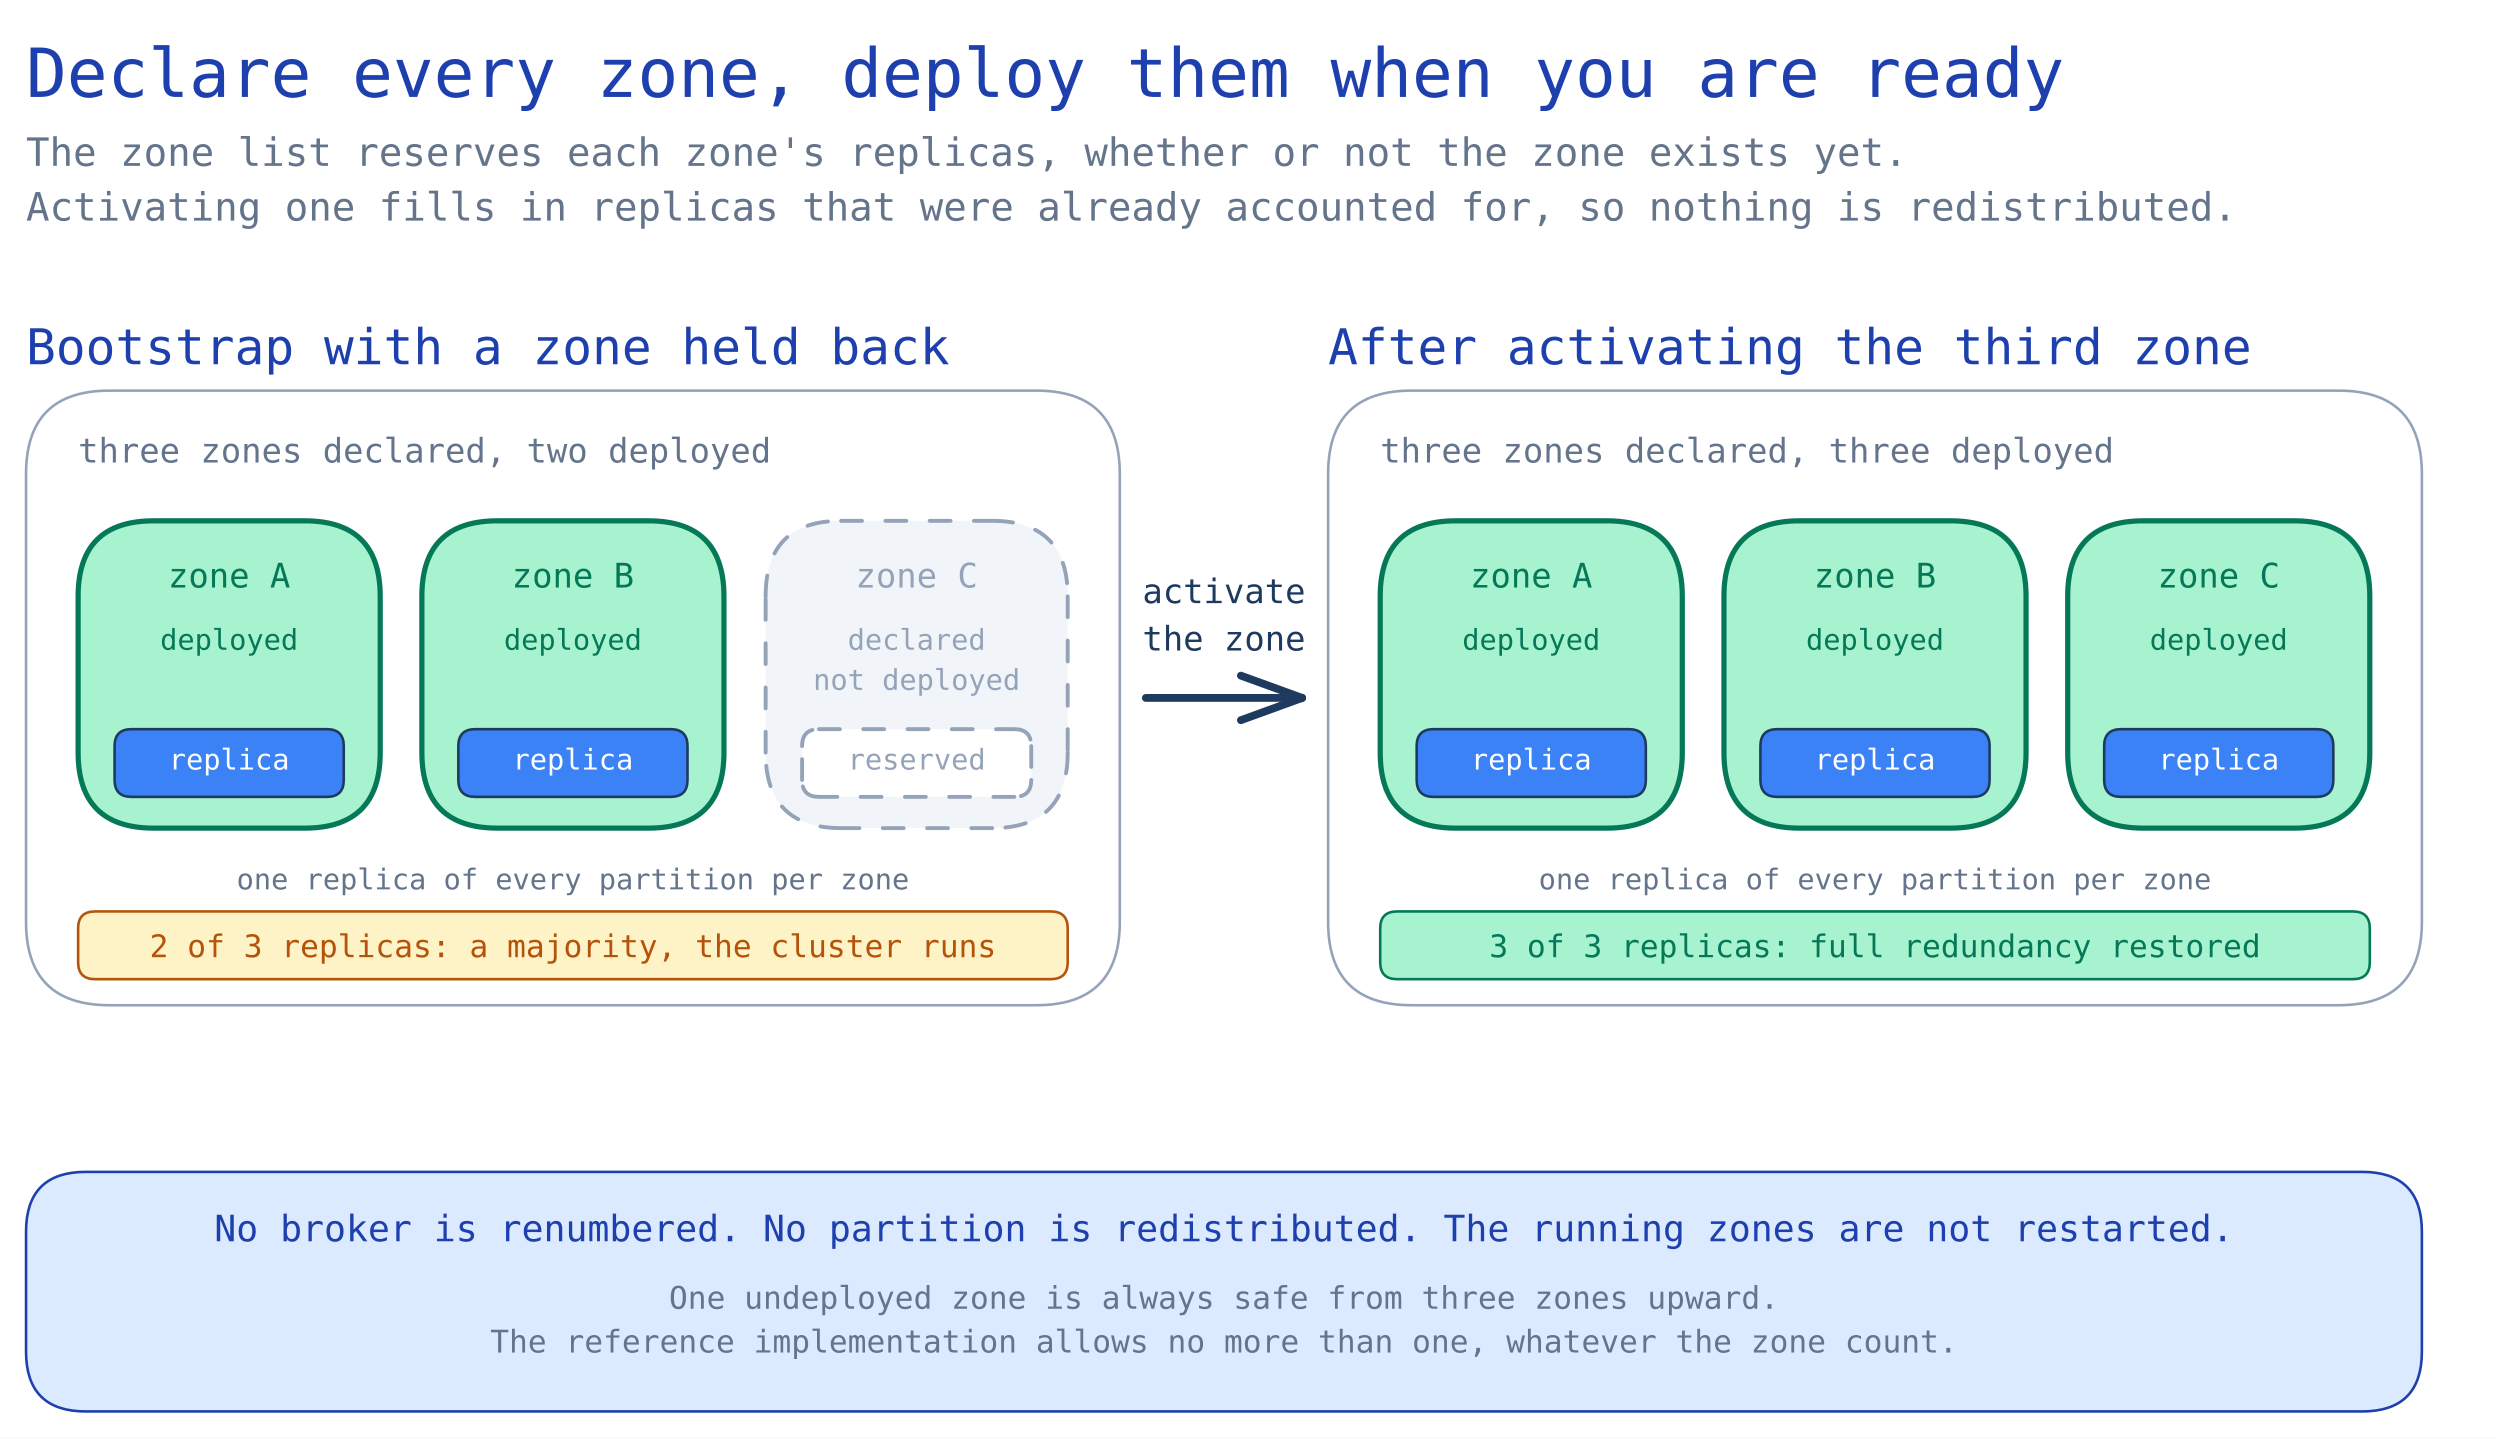
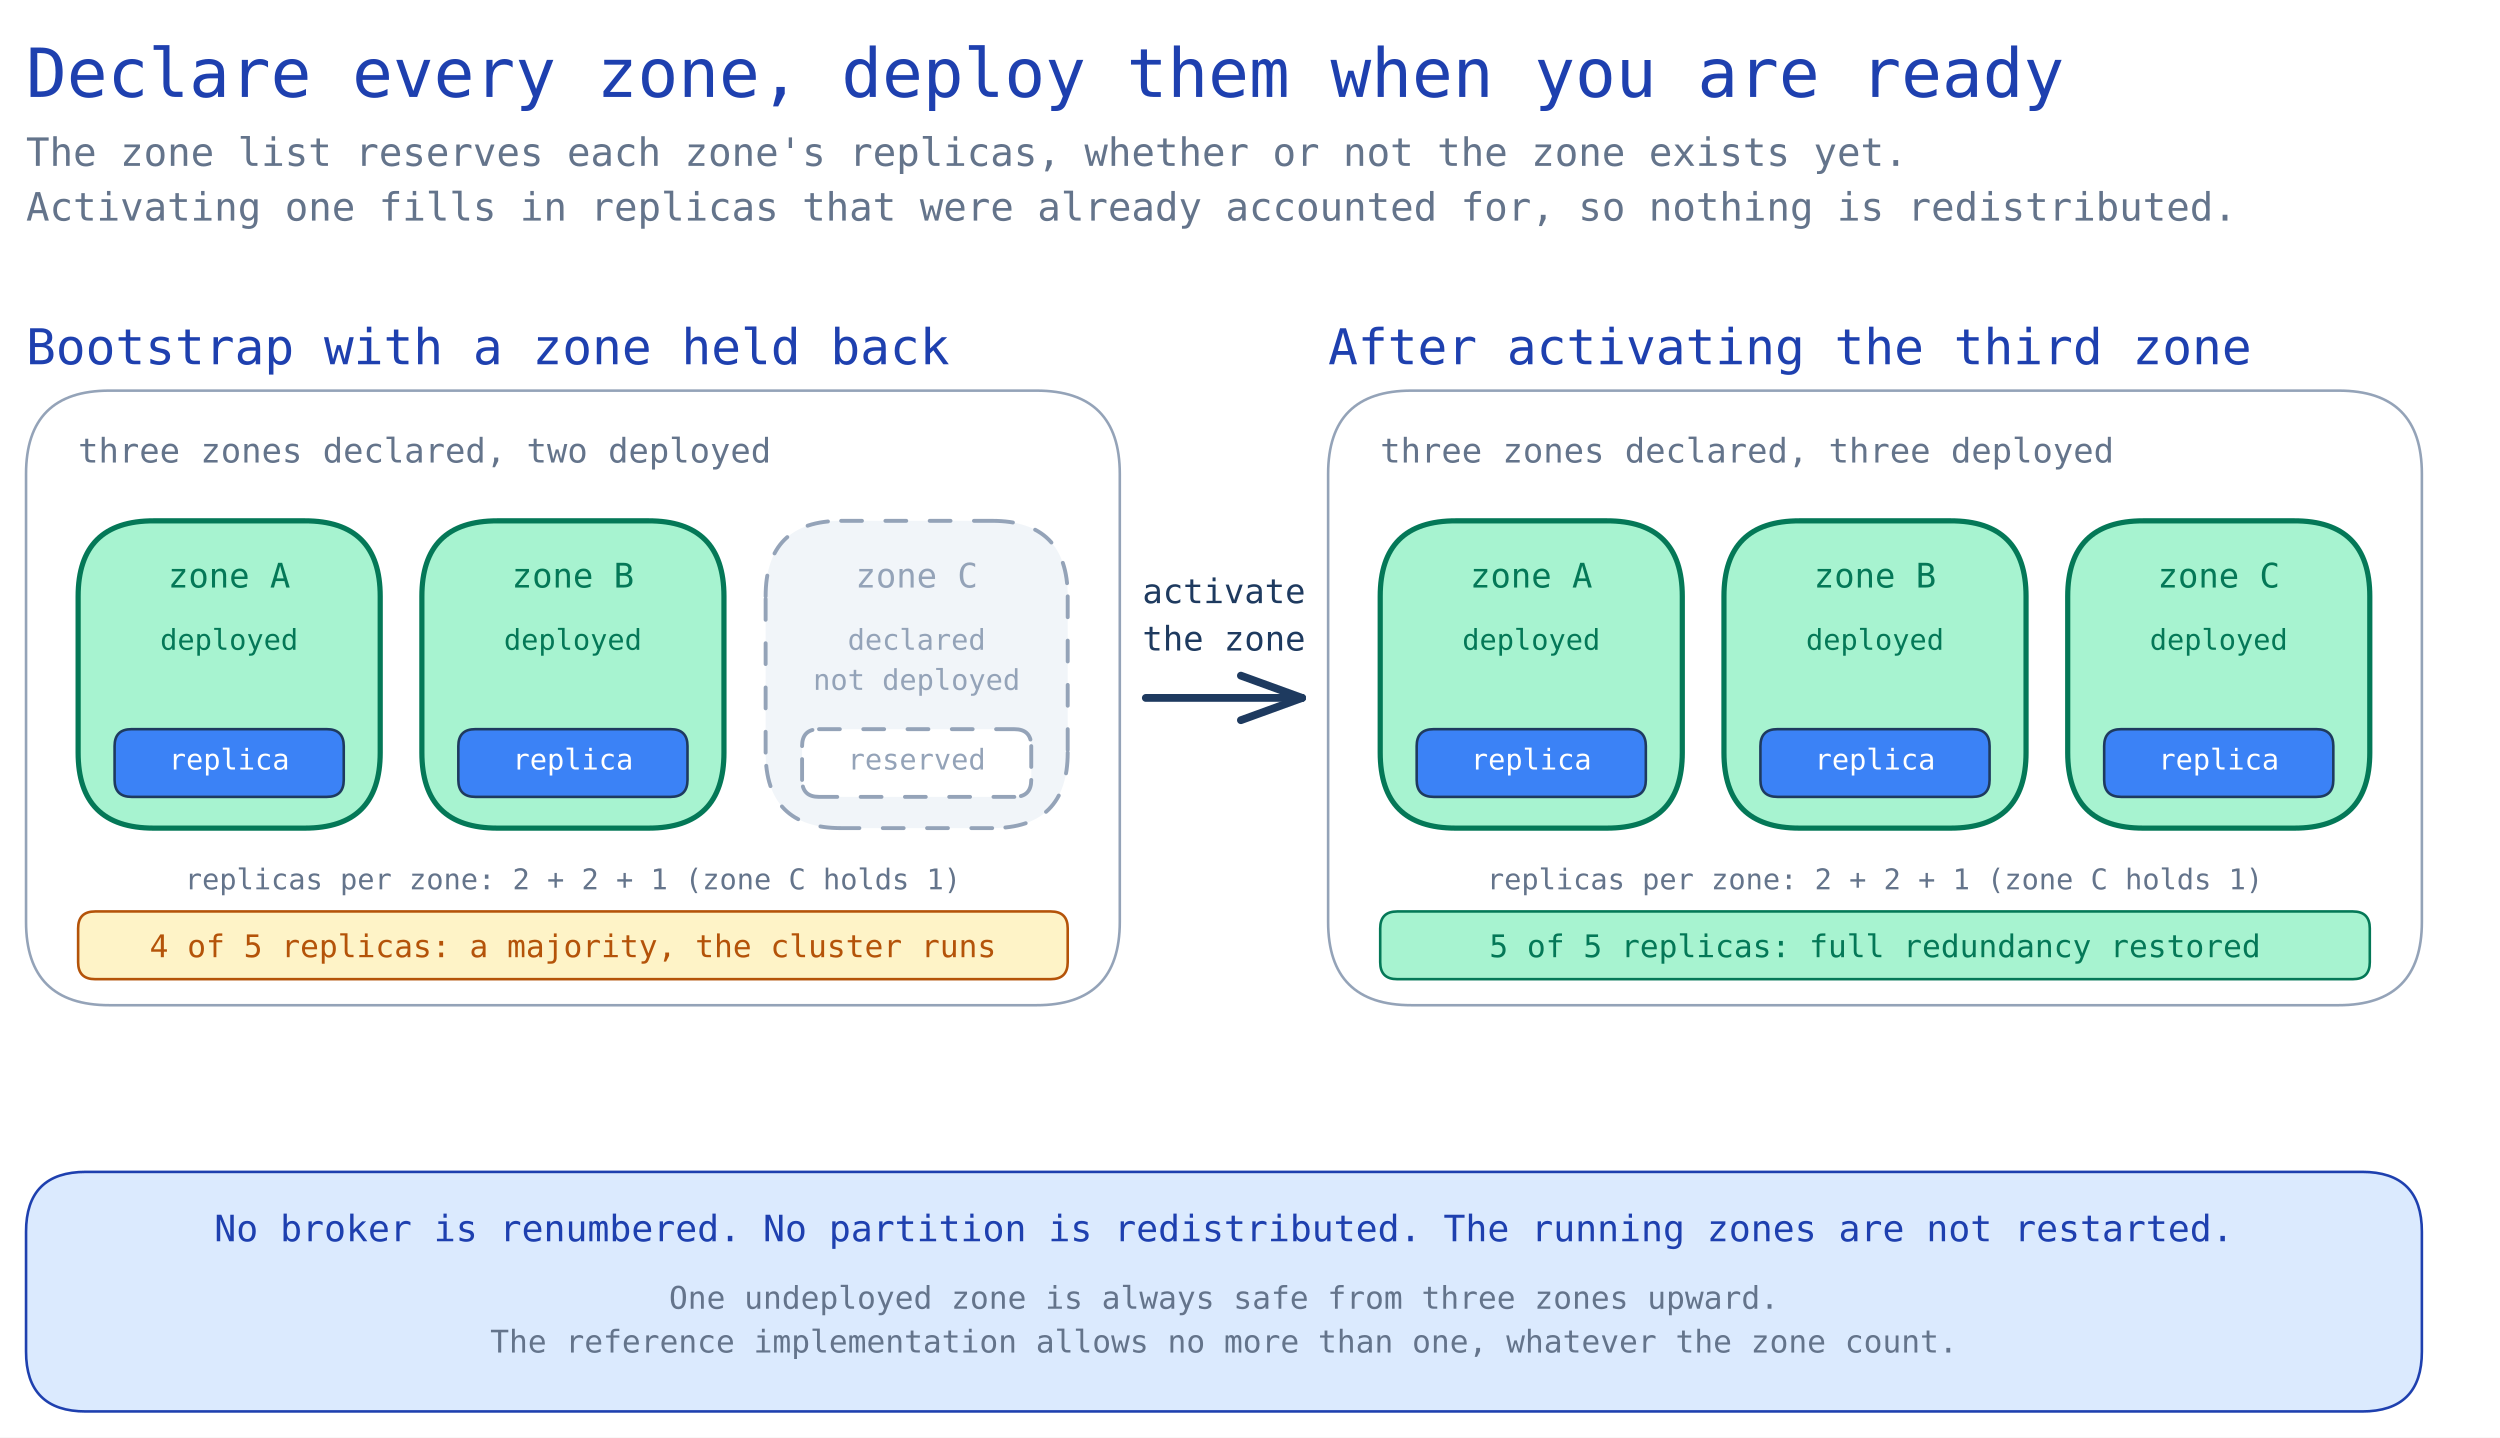
<svg xmlns="http://www.w3.org/2000/svg" version="1.1" viewBox="0 0 960 552">
  <defs />
  <rect x="0" y="0" width="960" height="552" fill="#ffffff" />
  <g transform="translate(10 10) rotate(0 450 20)">
    <text x="0" y="27.214" font-family="ui-monospace, SFMono-Regular, Menlo, Consolas, monospace" font-size="26px" fill="#1e40af" text-anchor="start" style="white-space: pre;" direction="ltr" dominant-baseline="alphabetic">Declare every zone, deploy them when you are ready</text>
  </g>
  <g transform="translate(10 48) rotate(0 470 23)">
    <text x="0" y="15.7" font-family="ui-monospace, SFMono-Regular, Menlo, Consolas, monospace" font-size="15px" fill="#64748b" text-anchor="start" style="white-space: pre;" direction="ltr" dominant-baseline="alphabetic">The zone list reserves each zone's replicas, whether or not the zone exists yet.</text>
    <text x="0" y="36.7" font-family="ui-monospace, SFMono-Regular, Menlo, Consolas, monospace" font-size="15px" fill="#64748b" text-anchor="start" style="white-space: pre;" direction="ltr" dominant-baseline="alphabetic">Activating one fills in replicas that were already accounted for, so nothing is redistributed.</text>
  </g>
  <g transform="translate(10 120) rotate(0 210 15)">
    <text x="0" y="19.887" font-family="ui-monospace, SFMono-Regular, Menlo, Consolas, monospace" font-size="19px" fill="#1e40af" text-anchor="start" style="white-space: pre;" direction="ltr" dominant-baseline="alphabetic">Bootstrap with a zone held back</text>
  </g>
  <g stroke-linecap="round" transform="translate(10 150) rotate(0 210 118)">
    <path d="M32 0 C143.77 0, 255.53 0, 388 0 C409.33 0, 420 10.67, 420 32 C420 82.78, 420 133.55, 420 204 C420 225.33, 409.33 236, 388 236 C315.49 236, 242.99 236, 32 236 C10.67 236, 0 225.33, 0 204 C0 155.51, 0 107.02, 0 32 C0 10.67, 10.67 0, 32 0" stroke="none" stroke-width="0" fill="#ffffff" />
    <path d="M32 0 C173.78 0, 315.56 0, 388 0 M32 0 C159.58 0, 287.15 0, 388 0 M388 0 C409.33 0, 420 10.67, 420 32 M388 0 C409.33 0, 420 10.67, 420 32 M420 32 C420 71.14, 420 110.27, 420 204 M420 32 C420 92.12, 420 152.24, 420 204 M420 204 C420 225.33, 409.33 236, 388 236 M420 204 C420 225.33, 409.33 236, 388 236 M388 236 C286.67 236, 185.34 236, 32 236 M388 236 C307.15 236, 226.3 236, 32 236 M32 236 C10.67 236, 0 225.33, 0 204 M32 236 C10.67 236, 0 225.33, 0 204 M0 204 C0 161.36, 0 118.71, 0 32 M0 204 C0 147.95, 0 91.91, 0 32 M0 32 C0 10.67, 10.67 0, 32 0 M0 32 C0 10.67, 10.67 0, 32 0" stroke="#94a3b8" stroke-width="1" fill="none" />
  </g>
  <g transform="translate(30 164) rotate(0 190 11)">
    <text x="0" y="13.607" font-family="ui-monospace, SFMono-Regular, Menlo, Consolas, monospace" font-size="13px" fill="#64748b" text-anchor="start" style="white-space: pre;" direction="ltr" dominant-baseline="alphabetic">three zones declared, two deployed</text>
  </g>
  <g stroke-linecap="round" transform="translate(30 200) rotate(0 58 59)">
    <path d="M29 0 C51.85 0, 74.69 0, 87 0 C106.33 0, 116 9.67, 116 29 C116 52.8, 116 76.6, 116 89 C116 108.33, 106.33 118, 87 118 C66.97 118, 46.94 118, 29 118 C9.67 118, 0 108.33, 0 89 C0 73.71, 0 58.41, 0 29 C0 9.67, 9.67 0, 29 0" stroke="none" stroke-width="0" fill="#a7f3d0" />
    <path d="M29 0 C52.1 0, 75.2 0, 87 0 M29 0 C43.29 0, 57.57 0, 87 0 M87 0 C106.33 0, 116 9.67, 116 29 M87 0 C106.33 0, 116 9.67, 116 29 M116 29 C116 46.85, 116 64.71, 116 89 M116 29 C116 47.46, 116 65.92, 116 89 M116 89 C116 108.33, 106.33 118, 87 118 M116 89 C116 108.33, 106.33 118, 87 118 M87 118 C66.86 118, 46.71 118, 29 118 M87 118 C70.16 118, 53.31 118, 29 118 M29 118 C9.67 118, 0 108.33, 0 89 M29 118 C9.67 118, 0 108.33, 0 89 M0 89 C0 65.29, 0 41.58, 0 29 M0 89 C0 75.11, 0 61.22, 0 29 M0 29 C0 9.67, 9.67 0, 29 0 M0 29 C0 9.67, 9.67 0, 29 0" stroke="#047857" stroke-width="2" fill="none" />
  </g>
  <g transform="translate(30 212) rotate(0 58 11)">
    <text x="58" y="13.607" font-family="ui-monospace, SFMono-Regular, Menlo, Consolas, monospace" font-size="13px" fill="#047857" text-anchor="middle" style="white-space: pre;" direction="ltr" dominant-baseline="alphabetic">zone A</text>
  </g>
  <g transform="translate(30 238) rotate(0 58 9.5)">
    <text x="58" y="11.513" font-family="ui-monospace, SFMono-Regular, Menlo, Consolas, monospace" font-size="11px" fill="#047857" text-anchor="middle" style="white-space: pre;" direction="ltr" dominant-baseline="alphabetic">deployed</text>
  </g>
  <g stroke-linecap="round" transform="translate(44 280) rotate(0 44 13)">
    <path d="M6.5 0 C30.03 0, 53.57 0, 81.5 0 C85.83 0, 88 2.17, 88 6.5 C88 11.03, 88 15.57, 88 19.5 C88 23.83, 85.83 26, 81.5 26 C54.66 26, 27.82 26, 6.5 26 C2.17 26, 0 23.83, 0 19.5 C0 15.41, 0 11.33, 0 6.5 C0 2.17, 2.17 0, 6.5 0" stroke="none" stroke-width="0" fill="#3b82f6" />
    <path d="M6.5 0 C36.37 0, 66.25 0, 81.5 0 M6.5 0 C27.37 0, 48.24 0, 81.5 0 M81.5 0 C85.83 0, 88 2.17, 88 6.5 M81.5 0 C85.83 0, 88 2.17, 88 6.5 M88 6.5 C88 9.13, 88 11.77, 88 19.5 M88 6.5 C88 9.68, 88 12.86, 88 19.5 M88 19.5 C88 23.83, 85.83 26, 81.5 26 M88 19.5 C88 23.83, 85.83 26, 81.5 26 M81.5 26 C63.4 26, 45.3 26, 6.5 26 M81.5 26 C52.6 26, 23.7 26, 6.5 26 M6.5 26 C2.17 26, 0 23.83, 0 19.5 M6.5 26 C2.17 26, 0 23.83, 0 19.5 M0 19.5 C0 15.39, 0 11.28, 0 6.5 M0 19.5 C0 15.73, 0 11.96, 0 6.5 M0 6.5 C0 2.17, 2.17 0, 6.5 0 M0 6.5 C0 2.17, 2.17 0, 6.5 0" stroke="#1e3a5f" stroke-width="1" fill="none" />
  </g>
  <g transform="translate(30 284) rotate(0 58 9.5)">
    <text x="58" y="11.513" font-family="ui-monospace, SFMono-Regular, Menlo, Consolas, monospace" font-size="11px" fill="#ffffff" text-anchor="middle" style="white-space: pre;" direction="ltr" dominant-baseline="alphabetic">replica</text>
  </g>
  <g stroke-linecap="round" transform="translate(162 200) rotate(0 58 59)">
    <path d="M29 0 C51.84 0, 74.67 0, 87 0 C106.33 0, 116 9.67, 116 29 C116 44.01, 116 59.02, 116 89 C116 108.33, 106.33 118, 87 118 C69.62 118, 52.25 118, 29 118 C9.67 118, 0 108.33, 0 89 C0 71.76, 0 54.52, 0 29 C0 9.67, 9.67 0, 29 0" stroke="none" stroke-width="0" fill="#a7f3d0" />
    <path d="M29 0 C52.1 0, 75.21 0, 87 0 M29 0 C50.24 0, 71.49 0, 87 0 M87 0 C106.33 0, 116 9.67, 116 29 M87 0 C106.33 0, 116 9.67, 116 29 M116 29 C116 45.35, 116 61.71, 116 89 M116 29 C116 41.17, 116 53.34, 116 89 M116 89 C116 108.33, 106.33 118, 87 118 M116 89 C116 108.33, 106.33 118, 87 118 M87 118 C69.37 118, 51.73 118, 29 118 M87 118 C72.58 118, 58.16 118, 29 118 M29 118 C9.67 118, 0 108.33, 0 89 M29 118 C9.67 118, 0 108.33, 0 89 M0 89 C0 73.2, 0 57.41, 0 29 M0 89 C0 65.26, 0 41.52, 0 29 M0 29 C0 9.67, 9.67 0, 29 0 M0 29 C0 9.67, 9.67 0, 29 0" stroke="#047857" stroke-width="2" fill="none" />
  </g>
  <g transform="translate(162 212) rotate(0 58 11)">
    <text x="58" y="13.607" font-family="ui-monospace, SFMono-Regular, Menlo, Consolas, monospace" font-size="13px" fill="#047857" text-anchor="middle" style="white-space: pre;" direction="ltr" dominant-baseline="alphabetic">zone B</text>
  </g>
  <g transform="translate(162 238) rotate(0 58 9.5)">
    <text x="58" y="11.513" font-family="ui-monospace, SFMono-Regular, Menlo, Consolas, monospace" font-size="11px" fill="#047857" text-anchor="middle" style="white-space: pre;" direction="ltr" dominant-baseline="alphabetic">deployed</text>
  </g>
  <g stroke-linecap="round" transform="translate(176 280) rotate(0 44 13)">
    <path d="M6.5 0 C30.02 0, 53.55 0, 81.5 0 C85.83 0, 88 2.17, 88 6.5 C88 9.13, 88 11.76, 88 19.5 C88 23.83, 85.83 26, 81.5 26 C58.09 26, 34.68 26, 6.5 26 C2.17 26, 0 23.83, 0 19.5 C0 14.99, 0 10.48, 0 6.5 C0 2.17, 2.17 0, 6.5 0" stroke="none" stroke-width="0" fill="#3b82f6" />
    <path d="M6.5 0 C36.38 0, 66.25 0, 81.5 0 M6.5 0 C36.37 0, 66.24 0, 81.5 0 M81.5 0 C85.83 0, 88 2.17, 88 6.5 M81.5 0 C85.83 0, 88 2.17, 88 6.5 M88 6.5 C88 11.41, 88 16.32, 88 19.5 M88 6.5 C88 10.92, 88 15.34, 88 19.5 M88 19.5 C88 23.83, 85.83 26, 81.5 26 M88 19.5 C88 23.83, 85.83 26, 81.5 26 M81.5 26 C51.64 26, 21.79 26, 6.5 26 M81.5 26 C55.74 26, 29.97 26, 6.5 26 M6.5 26 C2.17 26, 0 23.83, 0 19.5 M6.5 26 C2.17 26, 0 23.83, 0 19.5 M0 19.5 C0 14.51, 0 9.51, 0 6.5 M0 19.5 C0 16.2, 0 12.89, 0 6.5 M0 6.5 C0 2.17, 2.17 0, 6.5 0 M0 6.5 C0 2.17, 2.17 0, 6.5 0" stroke="#1e3a5f" stroke-width="1" fill="none" />
  </g>
  <g transform="translate(162 284) rotate(0 58 9.5)">
    <text x="58" y="11.513" font-family="ui-monospace, SFMono-Regular, Menlo, Consolas, monospace" font-size="11px" fill="#ffffff" text-anchor="middle" style="white-space: pre;" direction="ltr" dominant-baseline="alphabetic">replica</text>
  </g>
  <g stroke-linecap="round" transform="translate(294 200) rotate(0 58 59)">
    <path d="M29 0 C44.12 0, 59.25 0, 87 0 C106.33 0, 116 9.67, 116 29 C116 47.63, 116 66.27, 116 89 C116 108.33, 106.33 118, 87 118 C67.78 118, 48.56 118, 29 118 C9.67 118, 0 108.33, 0 89 C0 75.79, 0 62.58, 0 29 C0 9.67, 9.67 0, 29 0" stroke="none" stroke-width="0" fill="#f1f5f9" />
    <path d="M29 0 C52.11 0, 75.21 0, 87 0 M87 0 C106.33 0, 116 9.67, 116 29 M116 29 C116 52.84, 116 76.68, 116 89 M116 89 C116 108.33, 106.33 118, 87 118 M87 118 C72.64 118, 58.28 118, 29 118 M29 118 C9.67 118, 0 108.33, 0 89 M0 89 C0 67.77, 0 46.55, 0 29 M0 29 C0 9.67, 9.67 0, 29 0" stroke="#94a3b8" stroke-width="1.5" fill="none" stroke-dasharray="8 9" />
  </g>
  <g transform="translate(294 212) rotate(0 58 11)">
    <text x="58" y="13.607" font-family="ui-monospace, SFMono-Regular, Menlo, Consolas, monospace" font-size="13px" fill="#94a3b8" text-anchor="middle" style="white-space: pre;" direction="ltr" dominant-baseline="alphabetic">zone C</text>
  </g>
  <g transform="translate(294 238) rotate(0 58 17)">
    <text x="58" y="11.513" font-family="ui-monospace, SFMono-Regular, Menlo, Consolas, monospace" font-size="11px" fill="#94a3b8" text-anchor="middle" style="white-space: pre;" direction="ltr" dominant-baseline="alphabetic">declared</text>
    <text x="58" y="26.913" font-family="ui-monospace, SFMono-Regular, Menlo, Consolas, monospace" font-size="11px" fill="#94a3b8" text-anchor="middle" style="white-space: pre;" direction="ltr" dominant-baseline="alphabetic">not deployed</text>
  </g>
  <g stroke-linecap="round" transform="translate(308 280) rotate(0 44 13)">
    <path d="M6.5 0 C33.11 0, 59.72 0, 81.5 0 C85.83 0, 88 2.17, 88 6.5 C88 11.26, 88 16.02, 88 19.5 C88 23.83, 85.83 26, 81.5 26 C62.58 26, 43.67 26, 6.5 26 C2.17 26, 0 23.83, 0 19.5 C0 16.86, 0 14.23, 0 6.5 C0 2.17, 2.17 0, 6.5 0" stroke="none" stroke-width="0" fill="#ffffff" />
    <path d="M6.5 0 C36.38 0, 66.26 0, 81.5 0 M81.5 0 C85.83 0, 88 2.17, 88 6.5 M88 6.5 C88 10.73, 88 14.96, 88 19.5 M88 19.5 C88 23.83, 85.83 26, 81.5 26 M81.5 26 C55.05 26, 28.61 26, 6.5 26 M6.5 26 C2.17 26, 0 23.83, 0 19.5 M0 19.5 C0 14.77, 0 10.03, 0 6.5 M0 6.5 C0 2.17, 2.17 0, 6.5 0" stroke="#94a3b8" stroke-width="1.5" fill="none" stroke-dasharray="8 9" />
  </g>
  <g transform="translate(294 284) rotate(0 58 9.5)">
    <text x="58" y="11.513" font-family="ui-monospace, SFMono-Regular, Menlo, Consolas, monospace" font-size="11px" fill="#94a3b8" text-anchor="middle" style="white-space: pre;" direction="ltr" dominant-baseline="alphabetic">reserved</text>
  </g>
  <g transform="translate(30 330) rotate(0 190 9.5)">
-     <text x="190" y="11.513" font-family="ui-monospace, SFMono-Regular, Menlo, Consolas, monospace" font-size="11px" fill="#64748b" text-anchor="middle" style="white-space: pre;" direction="ltr" dominant-baseline="alphabetic">one replica of every partition per zone</text>
+     <text x="190" y="11.513" font-family="ui-monospace, SFMono-Regular, Menlo, Consolas, monospace" font-size="11px" fill="#64748b" text-anchor="middle" style="white-space: pre;" direction="ltr" dominant-baseline="alphabetic">replicas per zone: 2 + 2 + 1  (zone C holds 1)</text>
  </g>
  <g stroke-linecap="round" transform="translate(30 350) rotate(0 190 13)">
    <path d="M6.5 0 C92.16 0, 177.81 0, 373.5 0 C377.83 0, 380 2.17, 380 6.5 C380 9.2, 380 11.91, 380 19.5 C380 23.83, 377.83 26, 373.5 26 C271.16 26, 168.82 26, 6.5 26 C2.17 26, 0 23.83, 0 19.5 C0 16.4, 0 13.3, 0 6.5 C0 2.17, 2.17 0, 6.5 0" stroke="none" stroke-width="0" fill="#fef3c7" />
    <path d="M6.5 0 C152.72 0, 298.94 0, 373.5 0 M6.5 0 C135 0, 263.5 0, 373.5 0 M373.5 0 C377.83 0, 380 2.17, 380 6.5 M373.5 0 C377.83 0, 380 2.17, 380 6.5 M380 6.5 C380 9.85, 380 13.2, 380 19.5 M380 6.5 C380 11.34, 380 16.18, 380 19.5 M380 19.5 C380 23.83, 377.83 26, 373.5 26 M380 19.5 C380 23.83, 377.83 26, 373.5 26 M373.5 26 C282.17 26, 190.85 26, 6.5 26 M373.5 26 C227.93 26, 82.36 26, 6.5 26 M6.5 26 C2.17 26, 0 23.83, 0 19.5 M6.5 26 C2.17 26, 0 23.83, 0 19.5 M0 19.5 C0 14.65, 0 9.8, 0 6.5 M0 19.5 C0 15.9, 0 12.3, 0 6.5 M0 6.5 C0 2.17, 2.17 0, 6.5 0 M0 6.5 C0 2.17, 2.17 0, 6.5 0" stroke="#b45309" stroke-width="1" fill="none" />
  </g>
  <g transform="translate(30 355) rotate(0 190 10)">
-     <text x="190" y="12.56" font-family="ui-monospace, SFMono-Regular, Menlo, Consolas, monospace" font-size="12px" fill="#b45309" text-anchor="middle" style="white-space: pre;" direction="ltr" dominant-baseline="alphabetic">2 of 3 replicas: a majority, the cluster runs</text>
+     <text x="190" y="12.56" font-family="ui-monospace, SFMono-Regular, Menlo, Consolas, monospace" font-size="12px" fill="#b45309" text-anchor="middle" style="white-space: pre;" direction="ltr" dominant-baseline="alphabetic">4 of 5 replicas: a majority, the cluster runs</text>
  </g>
  <g transform="translate(510 120) rotate(0 210 15)">
    <text x="0" y="19.887" font-family="ui-monospace, SFMono-Regular, Menlo, Consolas, monospace" font-size="19px" fill="#1e40af" text-anchor="start" style="white-space: pre;" direction="ltr" dominant-baseline="alphabetic">After activating the third zone</text>
  </g>
  <g stroke-linecap="round" transform="translate(510 150) rotate(0 210 118)">
    <path d="M32 0 C157.78 0, 283.55 0, 388 0 C409.33 0, 420 10.67, 420 32 C420 93.95, 420 155.9, 420 204 C420 225.33, 409.33 236, 388 236 C284.26 236, 180.53 236, 32 236 C10.67 236, 0 225.33, 0 204 C0 152.74, 0 101.48, 0 32 C0 10.67, 10.67 0, 32 0" stroke="none" stroke-width="0" fill="#ffffff" />
    <path d="M32 0 C173.85 0, 315.7 0, 388 0 M32 0 C168.03 0, 304.06 0, 388 0 M388 0 C409.33 0, 420 10.67, 420 32 M388 0 C409.33 0, 420 10.67, 420 32 M420 32 C420 94.37, 420 156.75, 420 204 M420 32 C420 85.23, 420 138.46, 420 204 M420 204 C420 225.33, 409.33 236, 388 236 M420 204 C420 225.33, 409.33 236, 388 236 M388 236 C265.94 236, 143.87 236, 32 236 M388 236 C284.2 236, 180.41 236, 32 236 M32 236 C10.67 236, 0 225.33, 0 204 M32 236 C10.67 236, 0 225.33, 0 204 M0 204 C0 153.45, 0 102.89, 0 32 M0 204 C0 146.32, 0 88.64, 0 32 M0 32 C0 10.67, 10.67 0, 32 0 M0 32 C0 10.67, 10.67 0, 32 0" stroke="#94a3b8" stroke-width="1" fill="none" />
  </g>
  <g transform="translate(530 164) rotate(0 190 11)">
    <text x="0" y="13.607" font-family="ui-monospace, SFMono-Regular, Menlo, Consolas, monospace" font-size="13px" fill="#64748b" text-anchor="start" style="white-space: pre;" direction="ltr" dominant-baseline="alphabetic">three zones declared, three deployed</text>
  </g>
  <g stroke-linecap="round" transform="translate(530 200) rotate(0 58 59)">
    <path d="M29 0 C42.53 0, 56.06 0, 87 0 C106.33 0, 116 9.67, 116 29 C116 44.7, 116 60.39, 116 89 C116 108.33, 106.33 118, 87 118 C73.48 118, 59.96 118, 29 118 C9.67 118, 0 108.33, 0 89 C0 72.74, 0 56.48, 0 29 C0 9.67, 9.67 0, 29 0" stroke="none" stroke-width="0" fill="#a7f3d0" />
    <path d="M29 0 C52.11 0, 75.22 0, 87 0 M29 0 C44.66 0, 60.33 0, 87 0 M87 0 C106.33 0, 116 9.67, 116 29 M87 0 C106.33 0, 116 9.67, 116 29 M116 29 C116 42.96, 116 56.92, 116 89 M116 29 C116 45.05, 116 61.11, 116 89 M116 89 C116 108.33, 106.33 118, 87 118 M116 89 C116 108.33, 106.33 118, 87 118 M87 118 C75.08 118, 63.15 118, 29 118 M87 118 C66.42 118, 45.84 118, 29 118 M29 118 C9.67 118, 0 108.33, 0 89 M29 118 C9.67 118, 0 108.33, 0 89 M0 89 C0 74.53, 0 60.06, 0 29 M0 89 C0 74.54, 0 60.08, 0 29 M0 29 C0 9.67, 9.67 0, 29 0 M0 29 C0 9.67, 9.67 0, 29 0" stroke="#047857" stroke-width="2" fill="none" />
  </g>
  <g transform="translate(530 212) rotate(0 58 11)">
    <text x="58" y="13.607" font-family="ui-monospace, SFMono-Regular, Menlo, Consolas, monospace" font-size="13px" fill="#047857" text-anchor="middle" style="white-space: pre;" direction="ltr" dominant-baseline="alphabetic">zone A</text>
  </g>
  <g transform="translate(530 238) rotate(0 58 9.5)">
    <text x="58" y="11.513" font-family="ui-monospace, SFMono-Regular, Menlo, Consolas, monospace" font-size="11px" fill="#047857" text-anchor="middle" style="white-space: pre;" direction="ltr" dominant-baseline="alphabetic">deployed</text>
  </g>
  <g stroke-linecap="round" transform="translate(544 280) rotate(0 44 13)">
    <path d="M6.5 0 C32.99 0, 59.47 0, 81.5 0 C85.83 0, 88 2.17, 88 6.5 C88 9.28, 88 12.06, 88 19.5 C88 23.83, 85.83 26, 81.5 26 C63.08 26, 44.66 26, 6.5 26 C2.17 26, 0 23.83, 0 19.5 C0 15.2, 0 10.91, 0 6.5 C0 2.17, 2.17 0, 6.5 0" stroke="none" stroke-width="0" fill="#3b82f6" />
    <path d="M6.5 0 C36.39 0, 66.27 0, 81.5 0 M6.5 0 C29.15 0, 51.81 0, 81.5 0 M81.5 0 C85.83 0, 88 2.17, 88 6.5 M81.5 0 C85.83 0, 88 2.17, 88 6.5 M88 6.5 C88 10.89, 88 15.28, 88 19.5 M88 6.5 C88 9.16, 88 11.82, 88 19.5 M88 19.5 C88 23.83, 85.83 26, 81.5 26 M88 19.5 C88 23.83, 85.83 26, 81.5 26 M81.5 26 C59.03 26, 36.56 26, 6.5 26 M81.5 26 C62.77 26, 44.03 26, 6.5 26 M6.5 26 C2.17 26, 0 23.83, 0 19.5 M6.5 26 C2.17 26, 0 23.83, 0 19.5 M0 19.5 C0 14.79, 0 10.09, 0 6.5 M0 19.5 C0 15.61, 0 11.71, 0 6.5 M0 6.5 C0 2.17, 2.17 0, 6.5 0 M0 6.5 C0 2.17, 2.17 0, 6.5 0" stroke="#1e3a5f" stroke-width="1" fill="none" />
  </g>
  <g transform="translate(530 284) rotate(0 58 9.5)">
    <text x="58" y="11.513" font-family="ui-monospace, SFMono-Regular, Menlo, Consolas, monospace" font-size="11px" fill="#ffffff" text-anchor="middle" style="white-space: pre;" direction="ltr" dominant-baseline="alphabetic">replica</text>
  </g>
  <g stroke-linecap="round" transform="translate(662 200) rotate(0 58 59)">
    <path d="M29 0 C42.52 0, 56.04 0, 87 0 C106.33 0, 116 9.67, 116 29 C116 47.91, 116 66.82, 116 89 C116 108.33, 106.33 118, 87 118 C64.54 118, 42.07 118, 29 118 C9.67 118, 0 108.33, 0 89 C0 70.8, 0 52.59, 0 29 C0 9.67, 9.67 0, 29 0" stroke="none" stroke-width="0" fill="#a7f3d0" />
    <path d="M29 0 C52.11 0, 75.23 0, 87 0 M29 0 C51.62 0, 74.24 0, 87 0 M87 0 C106.33 0, 116 9.67, 116 29 M87 0 C106.33 0, 116 9.67, 116 29 M116 29 C116 41.46, 116 53.92, 116 89 M116 29 C116 50.77, 116 72.53, 116 89 M116 89 C116 108.33, 106.33 118, 87 118 M116 89 C116 108.33, 106.33 118, 87 118 M87 118 C65.99 118, 44.97 118, 29 118 M87 118 C68.84 118, 50.69 118, 29 118 M29 118 C9.67 118, 0 108.33, 0 89 M29 118 C9.67 118, 0 108.33, 0 89 M0 89 C0 70.45, 0 51.89, 0 29 M0 89 C0 76.69, 0 64.38, 0 29 M0 29 C0 9.67, 9.67 0, 29 0 M0 29 C0 9.67, 9.67 0, 29 0" stroke="#047857" stroke-width="2" fill="none" />
  </g>
  <g transform="translate(662 212) rotate(0 58 11)">
    <text x="58" y="13.607" font-family="ui-monospace, SFMono-Regular, Menlo, Consolas, monospace" font-size="13px" fill="#047857" text-anchor="middle" style="white-space: pre;" direction="ltr" dominant-baseline="alphabetic">zone B</text>
  </g>
  <g transform="translate(662 238) rotate(0 58 9.5)">
    <text x="58" y="11.513" font-family="ui-monospace, SFMono-Regular, Menlo, Consolas, monospace" font-size="11px" fill="#047857" text-anchor="middle" style="white-space: pre;" direction="ltr" dominant-baseline="alphabetic">deployed</text>
  </g>
  <g stroke-linecap="round" transform="translate(676 280) rotate(0 44 13)">
    <path d="M6.5 0 C32.97 0, 59.45 0, 81.5 0 C85.83 0, 88 2.17, 88 6.5 C88 9.97, 88 13.45, 88 19.5 C88 23.83, 85.83 26, 81.5 26 C51.51 26, 21.53 26, 6.5 26 C2.17 26, 0 23.83, 0 19.5 C0 14.78, 0 10.07, 0 6.5 C0 2.17, 2.17 0, 6.5 0" stroke="none" stroke-width="0" fill="#3b82f6" />
    <path d="M6.5 0 C36.39 0, 66.28 0, 81.5 0 M6.5 0 C23.15 0, 39.8 0, 81.5 0 M81.5 0 C85.83 0, 88 2.17, 88 6.5 M81.5 0 C85.83 0, 88 2.17, 88 6.5 M88 6.5 C88 10.56, 88 14.63, 88 19.5 M88 6.5 C88 10.4, 88 14.3, 88 19.5 M88 19.5 C88 23.83, 85.83 26, 81.5 26 M88 19.5 C88 23.83, 85.83 26, 81.5 26 M81.5 26 C62.28 26, 43.05 26, 6.5 26 M81.5 26 C65.9 26, 50.3 26, 6.5 26 M6.5 26 C2.17 26, 0 23.83, 0 19.5 M6.5 26 C2.17 26, 0 23.83, 0 19.5 M0 19.5 C0 16.51, 0 13.52, 0 6.5 M0 19.5 C0 16.07, 0 12.64, 0 6.5 M0 6.5 C0 2.17, 2.17 0, 6.5 0 M0 6.5 C0 2.17, 2.17 0, 6.5 0" stroke="#1e3a5f" stroke-width="1" fill="none" />
  </g>
  <g transform="translate(662 284) rotate(0 58 9.5)">
    <text x="58" y="11.513" font-family="ui-monospace, SFMono-Regular, Menlo, Consolas, monospace" font-size="11px" fill="#ffffff" text-anchor="middle" style="white-space: pre;" direction="ltr" dominant-baseline="alphabetic">replica</text>
  </g>
  <g stroke-linecap="round" transform="translate(794 200) rotate(0 58 59)">
    <path d="M29 0 C42.51 0, 56.02 0, 87 0 C106.33 0, 116 9.67, 116 29 C116 51.12, 116 73.24, 116 89 C116 108.33, 106.33 118, 87 118 C67.19 118, 47.38 118, 29 118 C9.67 118, 0 108.33, 0 89 C0 68.85, 0 48.7, 0 29 C0 9.67, 9.67 0, 29 0" stroke="none" stroke-width="0" fill="#a7f3d0" />
    <path d="M29 0 C52.12 0, 75.23 0, 87 0 M29 0 C46.98 0, 64.95 0, 87 0 M87 0 C106.33 0, 116 9.67, 116 29 M87 0 C106.33 0, 116 9.67, 116 29 M116 29 C116 51.96, 116 74.92, 116 89 M116 29 C116 44.48, 116 59.96, 116 89 M116 89 C116 108.33, 106.33 118, 87 118 M116 89 C116 108.33, 106.33 118, 87 118 M87 118 C68.5 118, 49.99 118, 29 118 M87 118 C71.27 118, 55.53 118, 29 118 M29 118 C9.67 118, 0 108.33, 0 89 M29 118 C9.67 118, 0 108.33, 0 89 M0 89 C0 66.36, 0 43.72, 0 29 M0 89 C0 66.84, 0 44.68, 0 29 M0 29 C0 9.67, 9.67 0, 29 0 M0 29 C0 9.67, 9.67 0, 29 0" stroke="#047857" stroke-width="2" fill="none" />
  </g>
  <g transform="translate(794 212) rotate(0 58 11)">
    <text x="58" y="13.607" font-family="ui-monospace, SFMono-Regular, Menlo, Consolas, monospace" font-size="13px" fill="#047857" text-anchor="middle" style="white-space: pre;" direction="ltr" dominant-baseline="alphabetic">zone C</text>
  </g>
  <g transform="translate(794 238) rotate(0 58 9.5)">
    <text x="58" y="11.513" font-family="ui-monospace, SFMono-Regular, Menlo, Consolas, monospace" font-size="11px" fill="#047857" text-anchor="middle" style="white-space: pre;" direction="ltr" dominant-baseline="alphabetic">deployed</text>
  </g>
  <g stroke-linecap="round" transform="translate(808 280) rotate(0 44 13)">
    <path d="M6.5 0 C32.96 0, 59.43 0, 81.5 0 C85.83 0, 88 2.17, 88 6.5 C88 10.67, 88 14.84, 88 19.5 C88 23.83, 85.83 26, 81.5 26 C54.95 26, 28.39 26, 6.5 26 C2.17 26, 0 23.83, 0 19.5 C0 14.36, 0 9.22, 0 6.5 C0 2.17, 2.17 0, 6.5 0" stroke="none" stroke-width="0" fill="#3b82f6" />
    <path d="M6.5 0 C36.39 0, 66.29 0, 81.5 0 M6.5 0 C32.14 0, 57.79 0, 81.5 0 M81.5 0 C85.83 0, 88 2.17, 88 6.5 M81.5 0 C85.83 0, 88 2.17, 88 6.5 M88 6.5 C88 10.24, 88 13.98, 88 19.5 M88 6.5 C88 11.64, 88 16.77, 88 19.5 M88 19.5 C88 23.83, 85.83 26, 81.5 26 M88 19.5 C88 23.83, 85.83 26, 81.5 26 M81.5 26 C65.52 26, 49.54 26, 6.5 26 M81.5 26 C54.04 26, 26.57 26, 6.5 26 M6.5 26 C2.17 26, 0 23.83, 0 19.5 M6.5 26 C2.17 26, 0 23.83, 0 19.5 M0 19.5 C0 15.62, 0 11.75, 0 6.5 M0 19.5 C0 16.54, 0 13.58, 0 6.5 M0 6.5 C0 2.17, 2.17 0, 6.5 0 M0 6.5 C0 2.17, 2.17 0, 6.5 0" stroke="#1e3a5f" stroke-width="1" fill="none" />
  </g>
  <g transform="translate(794 284) rotate(0 58 9.5)">
    <text x="58" y="11.513" font-family="ui-monospace, SFMono-Regular, Menlo, Consolas, monospace" font-size="11px" fill="#ffffff" text-anchor="middle" style="white-space: pre;" direction="ltr" dominant-baseline="alphabetic">replica</text>
  </g>
  <g transform="translate(530 330) rotate(0 190 9.5)">
-     <text x="190" y="11.513" font-family="ui-monospace, SFMono-Regular, Menlo, Consolas, monospace" font-size="11px" fill="#64748b" text-anchor="middle" style="white-space: pre;" direction="ltr" dominant-baseline="alphabetic">one replica of every partition per zone</text>
+     <text x="190" y="11.513" font-family="ui-monospace, SFMono-Regular, Menlo, Consolas, monospace" font-size="11px" fill="#64748b" text-anchor="middle" style="white-space: pre;" direction="ltr" dominant-baseline="alphabetic">replicas per zone: 2 + 2 + 1  (zone C holds 1)</text>
  </g>
  <g stroke-linecap="round" transform="translate(530 350) rotate(0 190 13)">
    <path d="M6.5 0 C106.6 0, 206.69 0, 373.5 0 C377.83 0, 380 2.17, 380 6.5 C380 10.05, 380 13.6, 380 19.5 C380 23.83, 377.83 26, 373.5 26 C238.96 26, 104.43 26, 6.5 26 C2.17 26, 0 23.83, 0 19.5 C0 16.19, 0 12.88, 0 6.5 C0 2.17, 2.17 0, 6.5 0" stroke="none" stroke-width="0" fill="#a7f3d0" />
    <path d="M6.5 0 C152.79 0, 299.08 0, 373.5 0 M6.5 0 C143.71 0, 280.93 0, 373.5 0 M373.5 0 C377.83 0, 380 2.17, 380 6.5 M373.5 0 C377.83 0, 380 2.17, 380 6.5 M380 6.5 C380 11.61, 380 16.71, 380 19.5 M380 6.5 C380 10.82, 380 15.14, 380 19.5 M380 19.5 C380 23.83, 377.83 26, 373.5 26 M380 19.5 C380 23.83, 377.83 26, 373.5 26 M373.5 26 C260.8 26, 148.1 26, 6.5 26 M373.5 26 C277.68 26, 181.85 26, 6.5 26 M6.5 26 C2.17 26, 0 23.83, 0 19.5 M6.5 26 C2.17 26, 0 23.83, 0 19.5 M0 19.5 C0 16.65, 0 13.8, 0 6.5 M0 19.5 C0 15.78, 0 12.05, 0 6.5 M0 6.5 C0 2.17, 2.17 0, 6.5 0 M0 6.5 C0 2.17, 2.17 0, 6.5 0" stroke="#047857" stroke-width="1" fill="none" />
  </g>
  <g transform="translate(530 355) rotate(0 190 10)">
-     <text x="190" y="12.56" font-family="ui-monospace, SFMono-Regular, Menlo, Consolas, monospace" font-size="12px" fill="#047857" text-anchor="middle" style="white-space: pre;" direction="ltr" dominant-baseline="alphabetic">3 of 3 replicas: full redundancy restored</text>
+     <text x="190" y="12.56" font-family="ui-monospace, SFMono-Regular, Menlo, Consolas, monospace" font-size="12px" fill="#047857" text-anchor="middle" style="white-space: pre;" direction="ltr" dominant-baseline="alphabetic">5 of 5 replicas: full redundancy restored</text>
  </g>
  <g stroke-linecap="round">
    <g transform="translate(440 268) rotate(0 30 0)">
      <path d="M0 0 C23.92 0, 47.84 0, 60 0 M0 0 C15.71 0, 31.42 0, 60 0" stroke="#1e3a5f" stroke-width="3" fill="none" />
    </g>
    <g transform="translate(440 268) rotate(0 30 0)">
      <path d="M36.51 8.55 C45.87 5.14, 55.24 1.73, 60 0 M36.51 8.55 C42.66 6.31, 48.81 4.07, 60 0" stroke="#1e3a5f" stroke-width="3" fill="none" />
    </g>
    <g transform="translate(440 268) rotate(0 30 0)">
      <path d="M36.51 -8.55 C45.87 -5.14, 55.24 -1.73, 60 0 M36.51 -8.55 C42.66 -6.31, 48.81 -4.07, 60 0" stroke="#1e3a5f" stroke-width="3" fill="none" />
    </g>
  </g>
  <mask />
  <g transform="translate(430 218) rotate(0 40 18)">
    <text x="40" y="13.607" font-family="ui-monospace, SFMono-Regular, Menlo, Consolas, monospace" font-size="13px" fill="#1e3a5f" text-anchor="middle" style="white-space: pre;" direction="ltr" dominant-baseline="alphabetic">activate</text>
    <text x="40" y="31.807" font-family="ui-monospace, SFMono-Regular, Menlo, Consolas, monospace" font-size="13px" fill="#1e3a5f" text-anchor="middle" style="white-space: pre;" direction="ltr" dominant-baseline="alphabetic">the zone</text>
  </g>
  <g stroke-linecap="round" transform="translate(10 450) rotate(0 460 46)">
    <path d="M23 0 C226.31 0, 429.62 0, 897 0 C912.33 0, 920 7.67, 920 23 C920 35.69, 920 48.38, 920 69 C920 84.33, 912.33 92, 897 92 C678.54 92, 460.07 92, 23 92 C7.67 92, 0 84.33, 0 69 C0 59.77, 0 50.54, 0 23 C0 7.67, 7.67 0, 23 0" stroke="none" stroke-width="0" fill="#dbeafe" />
    <path d="M23 0 C371.42 0, 719.84 0, 897 0 M23 0 C328.75 0, 634.5 0, 897 0 M897 0 C912.33 0, 920 7.67, 920 23 M897 0 C912.33 0, 920 7.67, 920 23 M920 23 C920 38.31, 920 53.61, 920 69 M920 23 C920 34.43, 920 45.86, 920 69 M920 69 C920 84.33, 912.33 92, 897 92 M920 69 C920 84.33, 912.33 92, 897 92 M897 92 C693.82 92, 490.65 92, 23 92 M897 92 C558.18 92, 219.37 92, 23 92 M23 92 C7.67 92, 0 84.33, 0 69 M23 92 C7.67 92, 0 84.33, 0 69 M0 69 C0 54.58, 0 40.16, 0 23 M0 69 C0 55.31, 0 41.61, 0 23 M0 23 C0 7.67, 7.67 0, 23 0 M0 23 C0 7.67, 7.67 0, 23 0" stroke="#1e40af" stroke-width="1" fill="none" />
  </g>
  <g transform="translate(34 462) rotate(0 436 11.5)">
    <text x="436" y="14.654" font-family="ui-monospace, SFMono-Regular, Menlo, Consolas, monospace" font-size="14px" fill="#1e40af" text-anchor="middle" style="white-space: pre;" direction="ltr" dominant-baseline="alphabetic">No broker is renumbered. No partition is redistributed. The running zones are not restarted.</text>
  </g>
  <g transform="translate(34 490) rotate(0 436 18.5)">
    <text x="436" y="12.56" font-family="ui-monospace, SFMono-Regular, Menlo, Consolas, monospace" font-size="12px" fill="#64748b" text-anchor="middle" style="white-space: pre;" direction="ltr" dominant-baseline="alphabetic">One undeployed zone is always safe from three zones upward.</text>
    <text x="436" y="29.36" font-family="ui-monospace, SFMono-Regular, Menlo, Consolas, monospace" font-size="12px" fill="#64748b" text-anchor="middle" style="white-space: pre;" direction="ltr" dominant-baseline="alphabetic">The reference implementation allows no more than one, whatever the zone count.</text>
  </g>
</svg>
